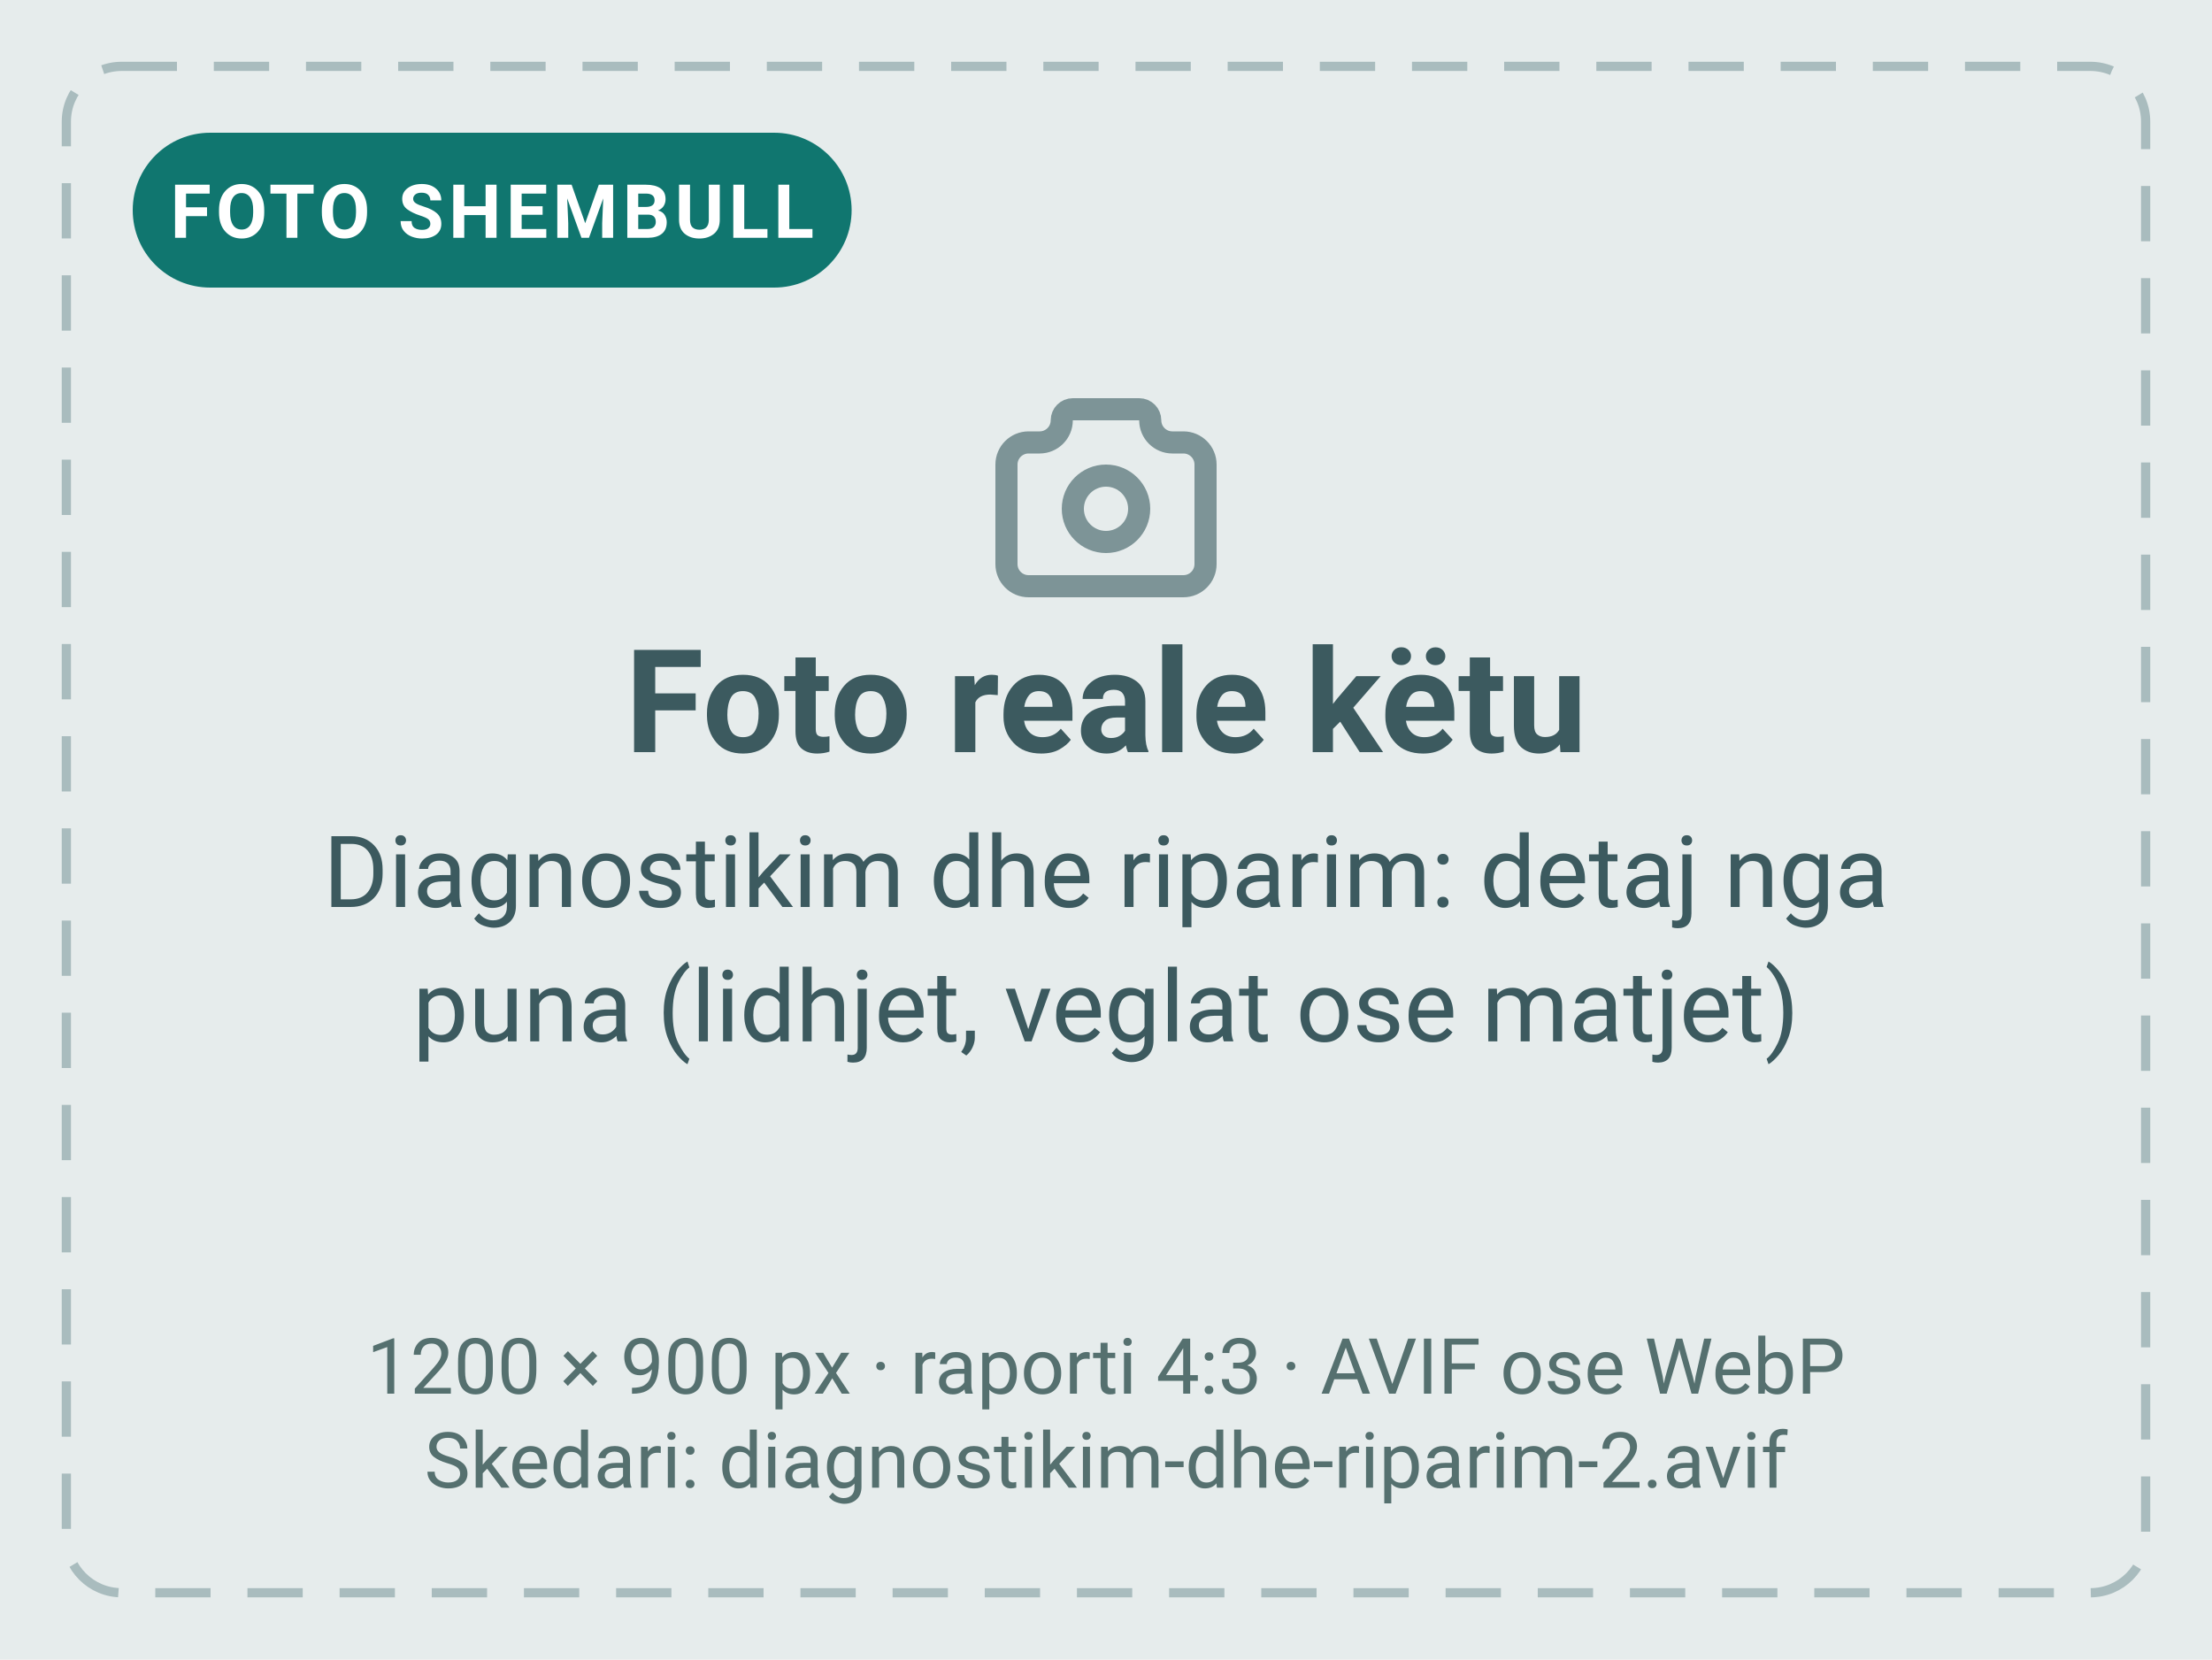
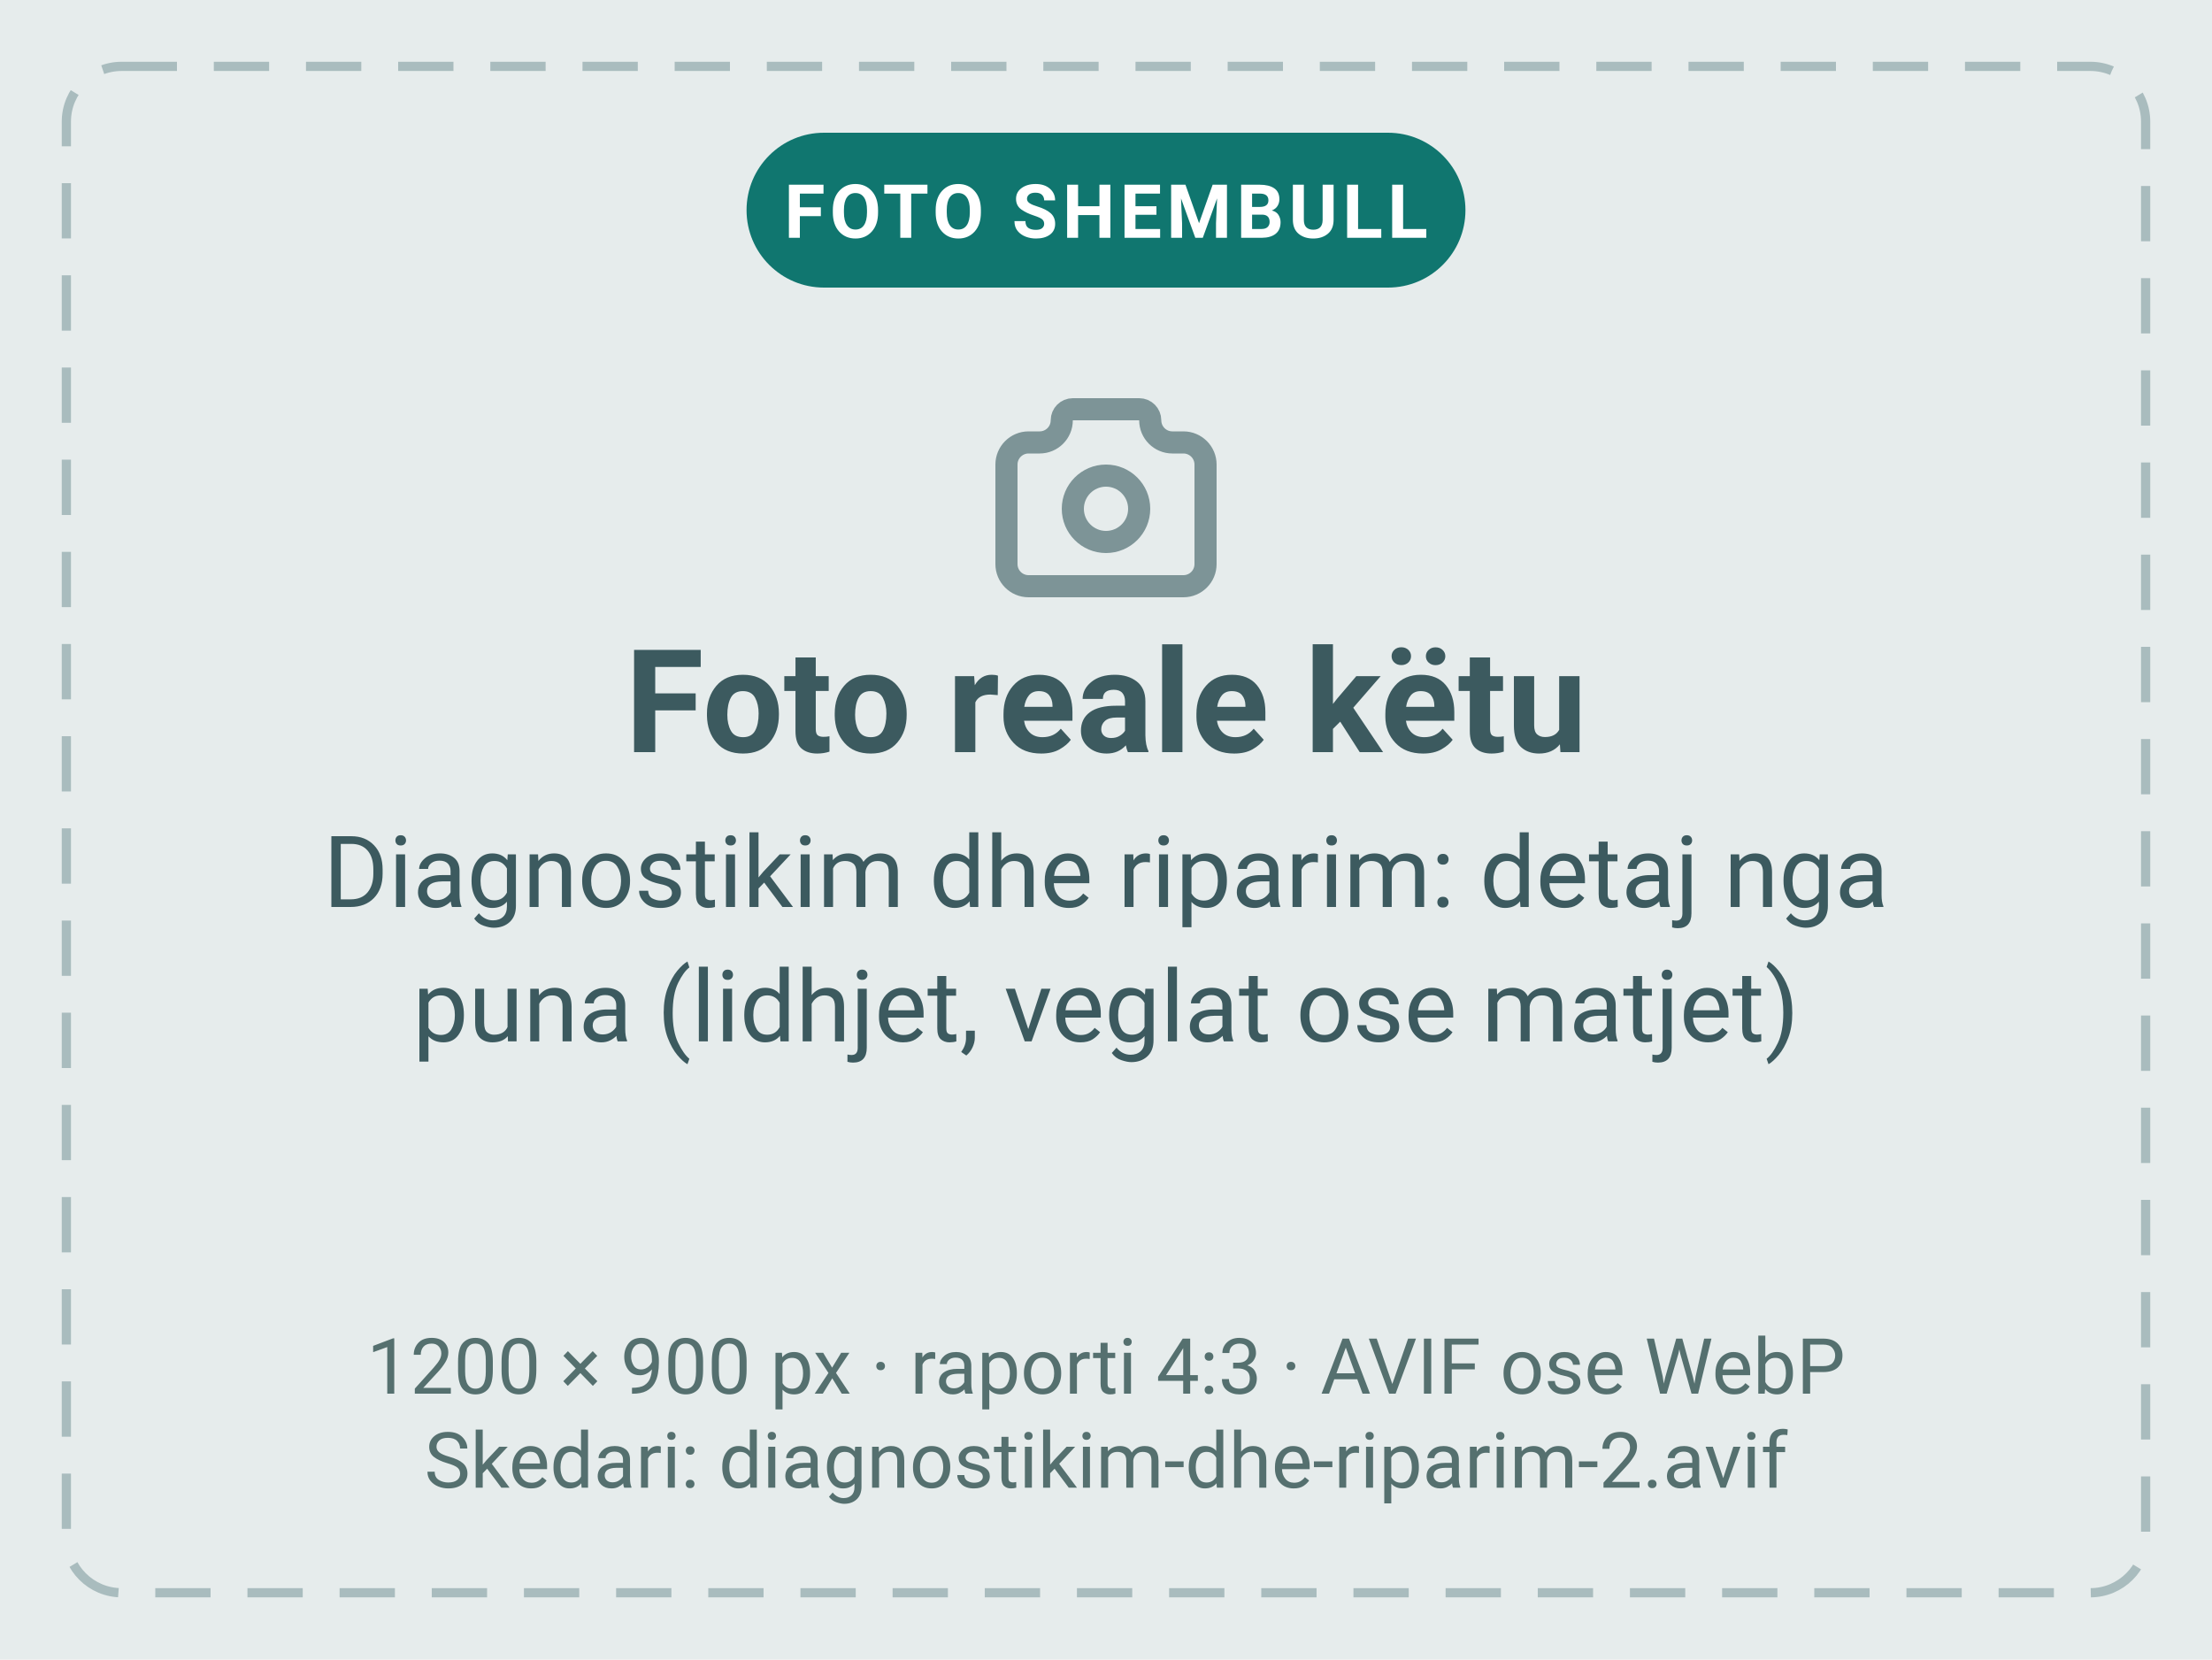
<svg xmlns="http://www.w3.org/2000/svg" width="1200" height="900" viewBox="0 0 1200 900">
  <rect width="1200" height="900" fill="#e6ecec" />
  <rect x="36" y="36" width="1128" height="828" rx="30" fill="none" stroke="#a9bcbe" stroke-width="5" stroke-dasharray="30 20" />
-   <rect x="72" y="72" width="390" height="84" rx="42" fill="#10766f" />
-   <text x="267" y="129" text-anchor="middle" font-family="'Segoe UI', Roboto, system-ui, sans-serif" font-size="40.5" font-weight="700" letter-spacing="2.5" fill="#ffffff">FOTO SHEMBULL</text>
+   <rect x="405" y="72" width="390" height="84" rx="42" fill="#10766f" />
+   <text x="600" y="129" text-anchor="middle" font-family="'Segoe UI', Roboto, system-ui, sans-serif" font-size="40.5" font-weight="700" letter-spacing="2.5" fill="#ffffff">FOTO SHEMBULL</text>
  <g transform="translate(528 198) scale(6)" fill="none" stroke="#7d9497" stroke-width="2" stroke-linecap="round" stroke-linejoin="round">
    <path d="M5 7h1a2 2 0 0 0 2 -2a1 1 0 0 1 1 -1h6a1 1 0 0 1 1 1a2 2 0 0 0 2 2h1a2 2 0 0 1 2 2v9a2 2 0 0 1 -2 2h-14a2 2 0 0 1 -2 -2v-9a2 2 0 0 1 2 -2" />
    <path d="M9 13a3 3 0 1 0 6 0a3 3 0 0 0 -6 0" />
  </g>
  <text x="600" y="408" text-anchor="middle" font-family="'Segoe UI', Roboto, system-ui, sans-serif" font-size="78" font-weight="600" fill="#3c5a5f">Foto reale këtu</text>
  <text x="600" y="492" text-anchor="middle" font-family="'Segoe UI', Roboto, system-ui, sans-serif" font-size="54" fill="#3c5a5f">Diagnostikim dhe riparim: detaj nga</text>
  <text x="600" y="564.9" text-anchor="middle" font-family="'Segoe UI', Roboto, system-ui, sans-serif" font-size="54" fill="#3c5a5f">puna (lidhjet, veglat ose matjet)</text>
  <text x="600" y="756" text-anchor="middle" font-family="'Segoe UI', Roboto, system-ui, sans-serif" font-size="42" fill="#55706f">1200 × 900 px · raporti 4:3 · AVIF ose WebP</text>
  <text x="600" y="807" text-anchor="middle" font-family="'Segoe UI', Roboto, system-ui, sans-serif" font-size="42" fill="#55706f">Skedari: diagnostikim-dhe-riparim-2.avif</text>
</svg>
